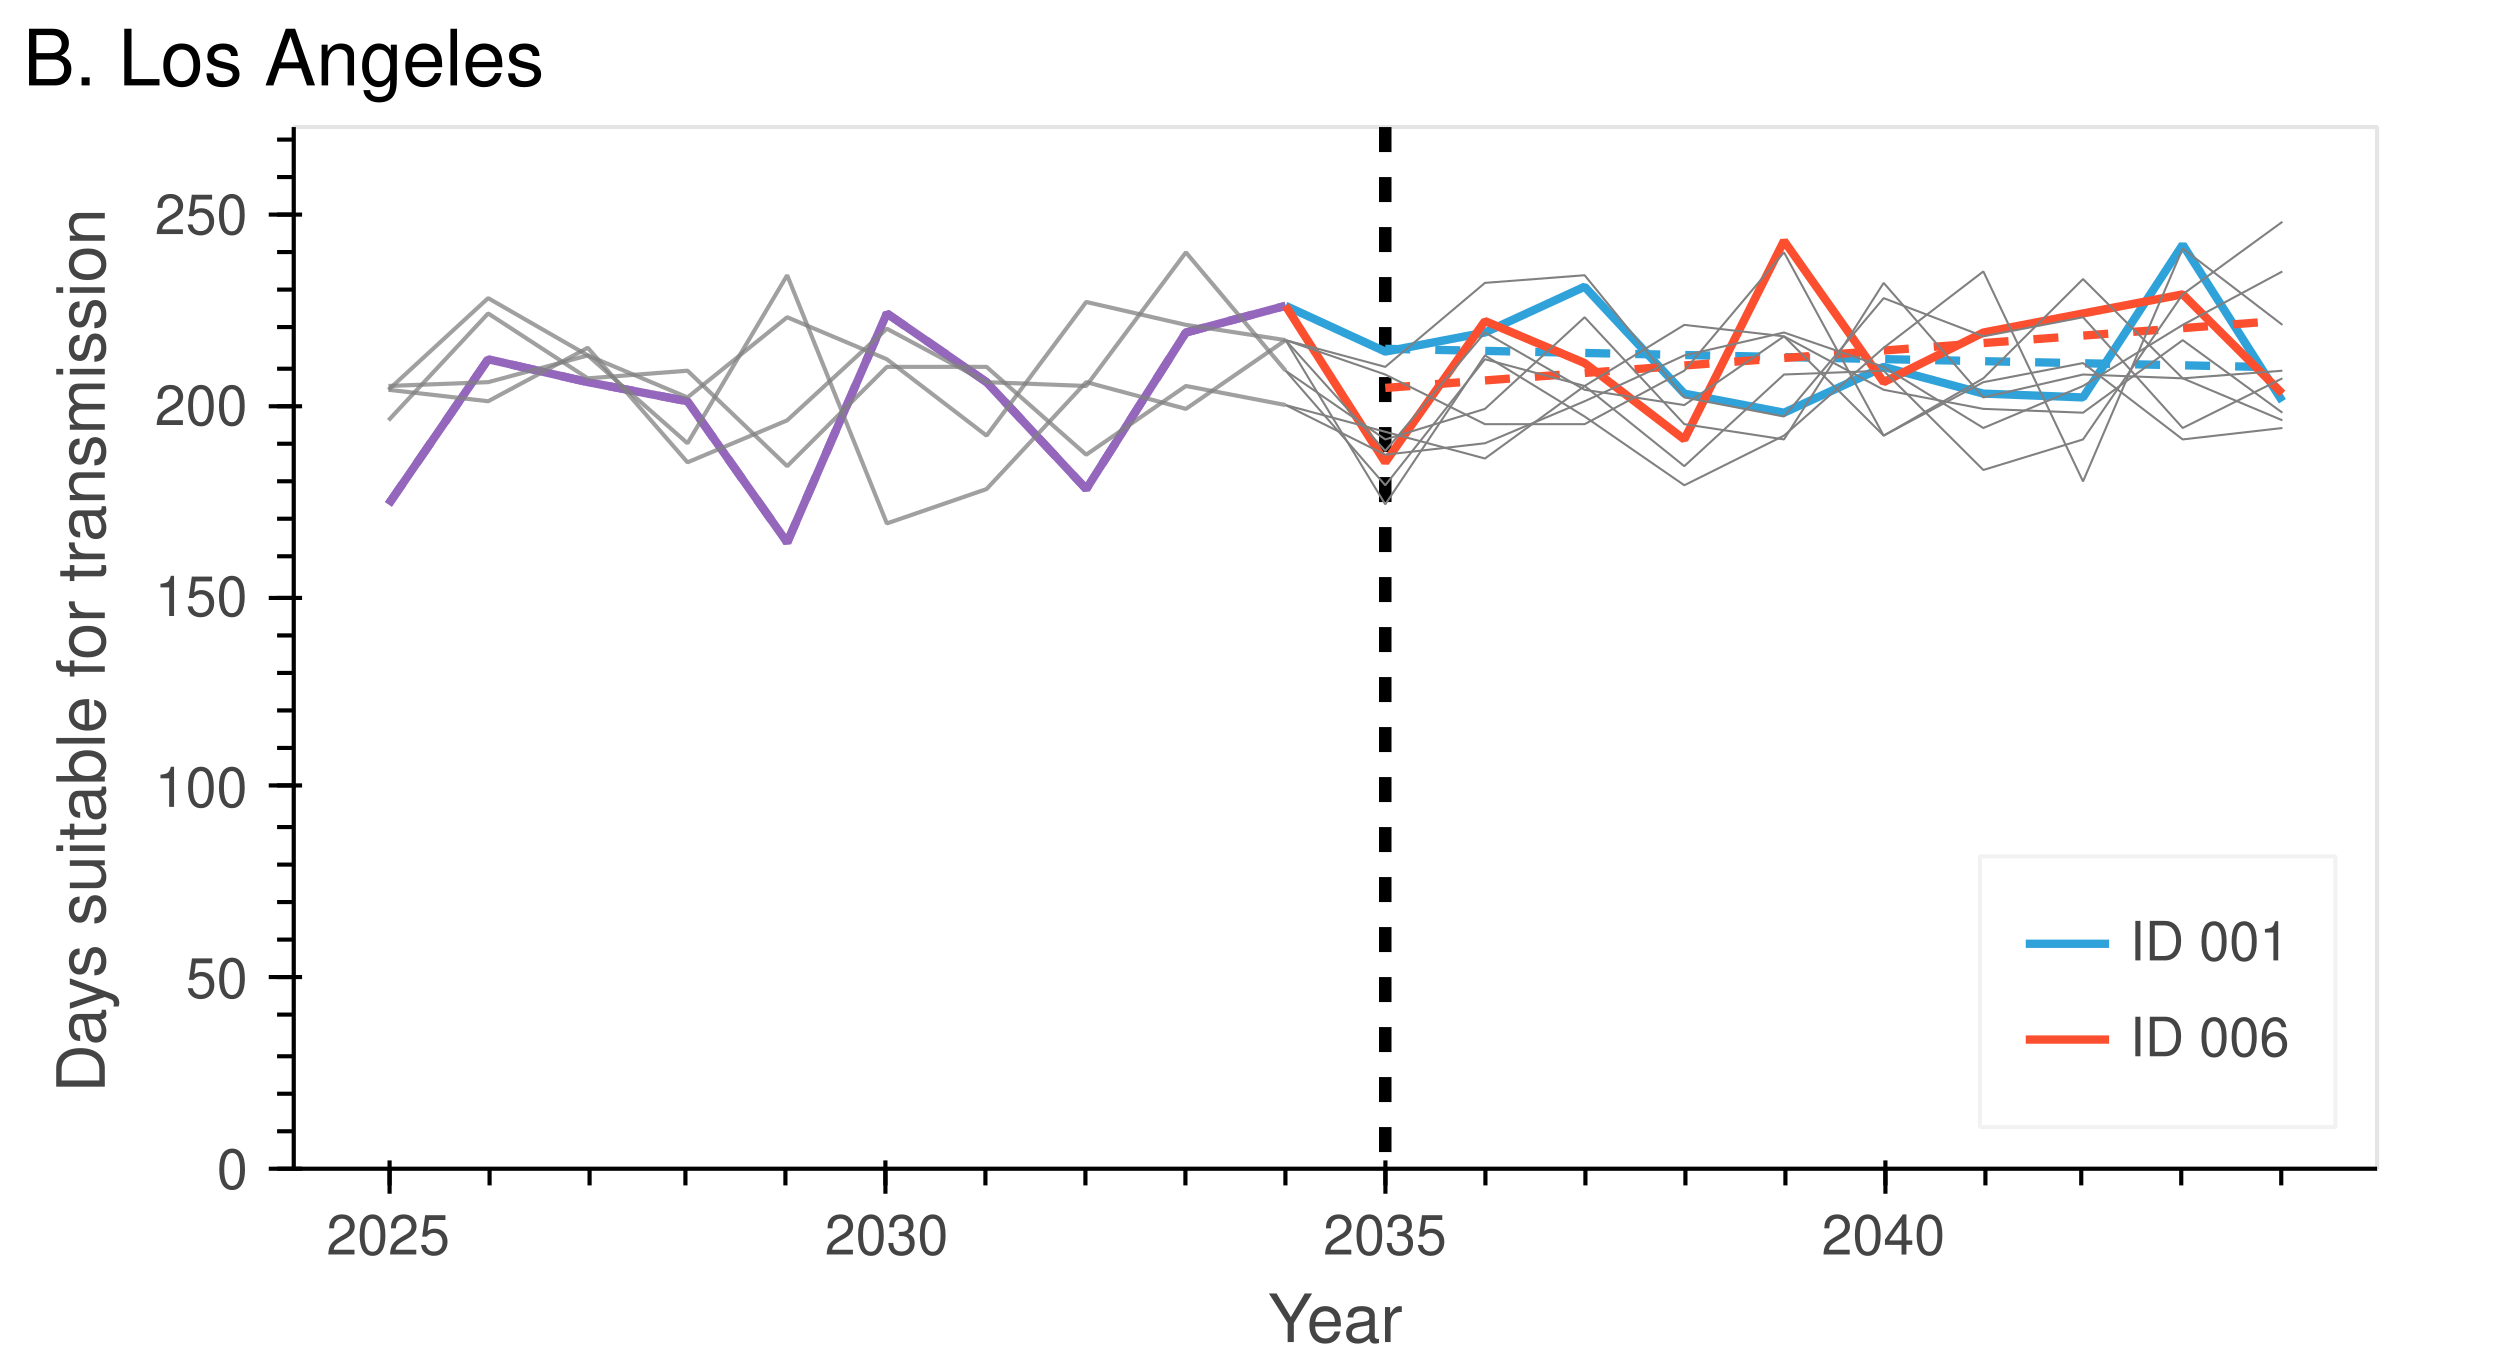
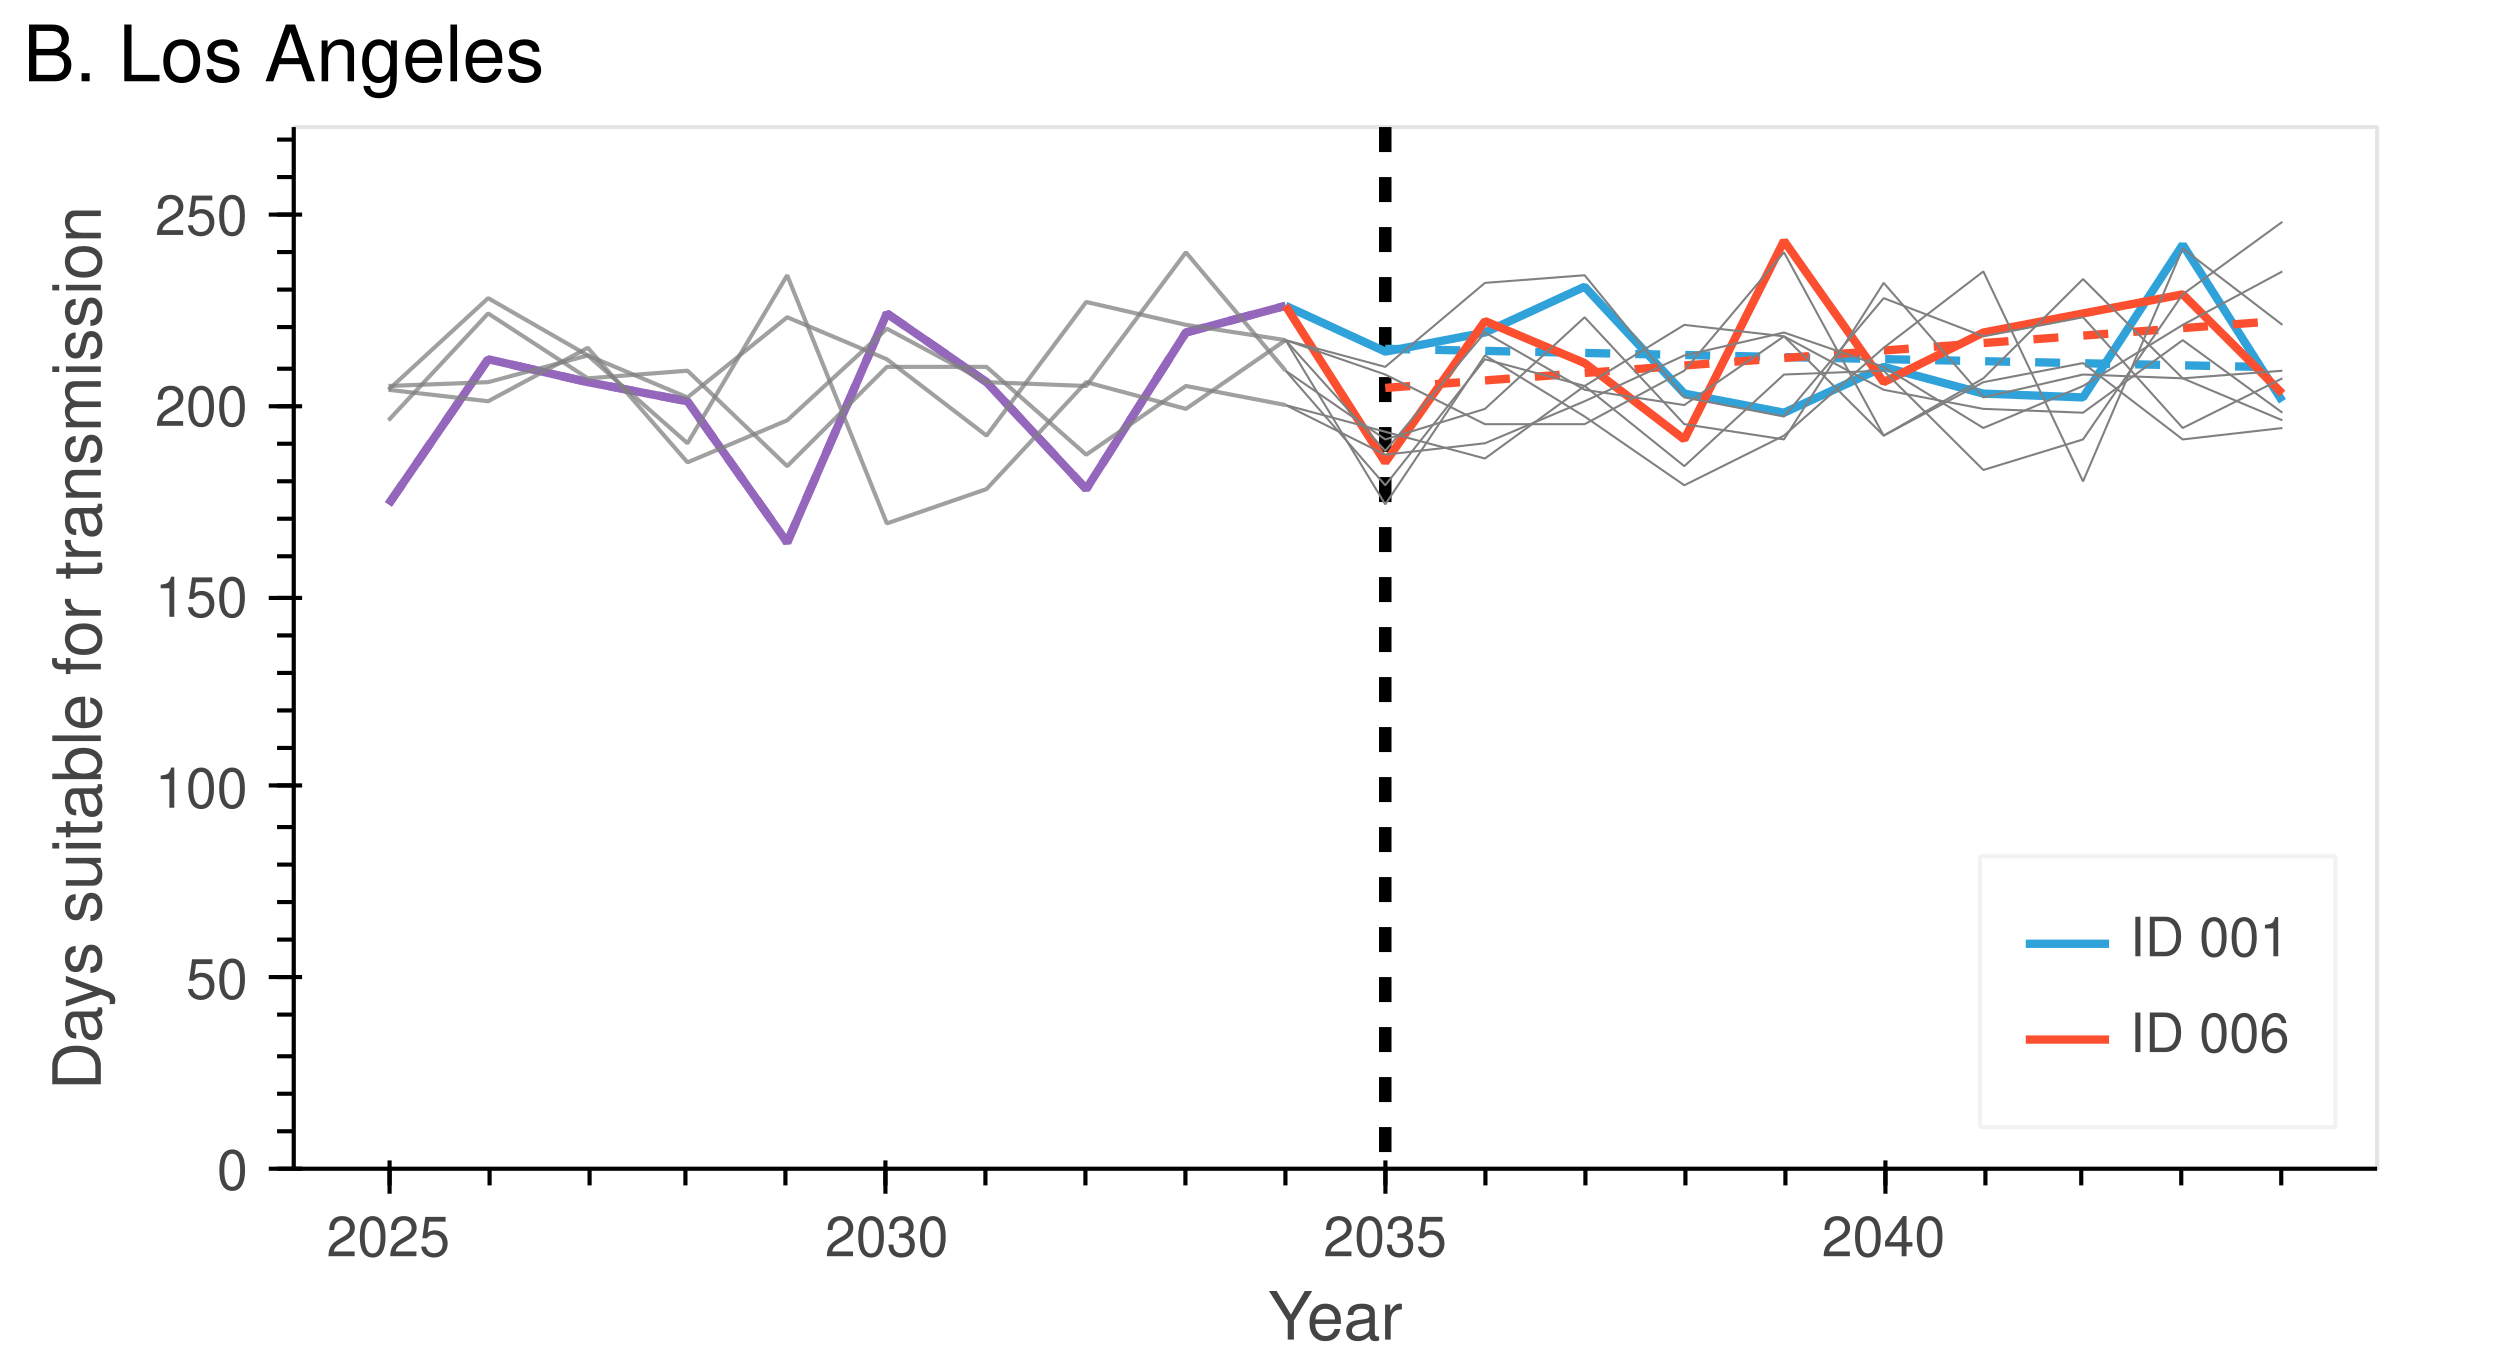
<svg xmlns="http://www.w3.org/2000/svg" version="1.1" width="600" height="329">
  <defs>
-     <clipPath id="JZyrcJECZETP">
+     <clipPath id="kowSQxIRkWms">
      <path fill="none" stroke="none" d="M 70.5 30.5 L 570.5 30.5 L 570.5 280.5 L 70.5 280.5 L 70.5 30.5 Z" />
    </clipPath>
-     <clipPath id="XgpsmwzvktTG">
+     <clipPath id="EHcPNMCNapLQ">
      <path fill="none" stroke="none" d="M 70.5 30.5 L 570.5 30.5 L 570.5 280.5 L 70.5 280.5 L 70.5 30.5 Z" />
    </clipPath>
-     <clipPath id="DnGLqCVaSNNU">
+     <clipPath id="srrmUcbJyyPU">
      <path fill="none" stroke="none" d="M 70.5 30.5 L 570.5 30.5 L 570.5 280.5 L 70.5 280.5 L 70.5 30.5 Z" />
    </clipPath>
-     <clipPath id="ftzazZyWzWKZ">
+     <clipPath id="zJHvJqwIIVHO">
      <path fill="none" stroke="none" d="M 70.5 30.5 L 570.5 30.5 L 570.5 280.5 L 70.5 280.5 L 70.5 30.5 Z" />
    </clipPath>
-     <clipPath id="ZQGUPpwUkAhd">
+     <clipPath id="PmCAaMcmTDOH">
      <path fill="none" stroke="none" d="M 70.5 30.5 L 570.5 30.5 L 570.5 280.5 L 70.5 280.5 L 70.5 30.5 Z" />
    </clipPath>
-     <clipPath id="MKVMextAwtHQ">
+     <clipPath id="mORhFmLacwRK">
      <path fill="none" stroke="none" d="M 70.5 30.5 L 570.5 30.5 L 570.5 280.5 L 70.5 280.5 L 70.5 30.5 Z" />
    </clipPath>
-     <clipPath id="cpgDfoAJBTNd">
+     <clipPath id="tKVTUWiKTdmJ">
      <path fill="none" stroke="none" d="M 70.5 30.5 L 570.5 30.5 L 570.5 280.5 L 70.5 280.5 L 70.5 30.5 Z" />
    </clipPath>
-     <clipPath id="KDFuNByDmkVB">
+     <clipPath id="LlnfwoURFkwT">
      <path fill="none" stroke="none" d="M 70.5 30.5 L 570.5 30.5 L 570.5 280.5 L 70.5 280.5 L 70.5 30.5 Z" />
    </clipPath>
-     <clipPath id="HHhLrGfFOSUv">
+     <clipPath id="RElqJaUBZauh">
      <path fill="none" stroke="none" d="M 70.5 30.5 L 570.5 30.5 L 570.5 280.5 L 70.5 280.5 L 70.5 30.5 Z" />
    </clipPath>
-     <clipPath id="mbOFnygbcEUU">
+     <clipPath id="NWspXEiQTPau">
      <path fill="none" stroke="none" d="M 70.5 30.5 L 570.5 30.5 L 570.5 280.5 L 70.5 280.5 L 70.5 30.5 Z" />
    </clipPath>
-     <clipPath id="PilvUqmenXLq">
+     <clipPath id="rWGtdTQZDvQa">
      <path fill="none" stroke="none" d="M 70.5 30.5 L 570.5 30.5 L 570.5 280.5 L 70.5 280.5 L 70.5 30.5 Z" />
    </clipPath>
-     <clipPath id="rHZfMXtemuBV">
+     <clipPath id="OzPzqRBvodhT">
      <path fill="none" stroke="none" d="M 70.5 30.5 L 570.5 30.5 L 570.5 280.5 L 70.5 280.5 L 70.5 30.5 Z" />
    </clipPath>
-     <clipPath id="wQMHsuZIzvqi">
+     <clipPath id="GUQnNMtSwlCu">
      <path fill="none" stroke="none" d="M 70.5 30.5 L 570.5 30.5 L 570.5 280.5 L 70.5 280.5 L 70.5 30.5 Z" />
    </clipPath>
-     <clipPath id="ywEhEnomLWVT">
+     <clipPath id="ZUgnsOtfuPOb">
      <path fill="none" stroke="none" d="M 70.5 30.5 L 570.5 30.5 L 570.5 280.5 L 70.5 280.5 L 70.5 30.5 Z" />
    </clipPath>
-     <clipPath id="oHKJTltdufOt">
+     <clipPath id="JWbxvLXkuIXu">
      <path fill="none" stroke="none" d="M 70.5 30.5 L 570.5 30.5 L 570.5 280.5 L 70.5 280.5 L 70.5 30.5 Z" />
    </clipPath>
-     <clipPath id="lUtZupNGPpyP">
+     <clipPath id="wydBqSMMpSyT">
      <path fill="none" stroke="none" d="M 70.5 30.5 L 570.5 30.5 L 570.5 280.5 L 70.5 280.5 L 70.5 30.5 Z" />
    </clipPath>
-     <clipPath id="DBCTDoXMDizw">
+     <clipPath id="HSoriTCIQrZd">
      <path fill="none" stroke="none" d="M 70.5 30.5 L 570.5 30.5 L 570.5 280.5 L 70.5 280.5 L 70.5 30.5 Z" />
    </clipPath>
-     <clipPath id="UDXceXKTlxZl">
+     <clipPath id="NnhHuXFHveEr">
      <path fill="none" stroke="none" d="M 70.5 30.5 L 570.5 30.5 L 570.5 280.5 L 70.5 280.5 L 70.5 30.5 Z" />
    </clipPath>
-     <clipPath id="rWcZIyZcwTLk">
+     <clipPath id="gVIreVlBNyVN">
      <path fill="none" stroke="none" d="M 70.5 30.5 L 570.5 30.5 L 570.5 280.5 L 70.5 280.5 L 70.5 30.5 Z" />
    </clipPath>
-     <clipPath id="wmWhZxXRFktL">
+     <clipPath id="FdeHtElGLWmz">
      <path fill="none" stroke="none" d="M 70.5 30.5 L 570.5 30.5 L 570.5 280.5 L 70.5 280.5 L 70.5 30.5 Z" />
    </clipPath>
-     <clipPath id="dOcITZzVGQCM">
+     <clipPath id="BCXQXfDHIEyI">
      <path fill="none" stroke="none" d="M 70.5 30.5 L 570.5 30.5 L 570.5 280.5 L 70.5 280.5 L 70.5 30.5 Z" />
    </clipPath>
-     <clipPath id="JCFWCNusNdwq">
+     <clipPath id="CuGsMpvTBzLr">
      <path fill="none" stroke="none" d="M 70.5 30.5 L 570.5 30.5 L 570.5 280.5 L 70.5 280.5 L 70.5 30.5 Z" />
    </clipPath>
-     <clipPath id="AequvulqbQET">
+     <clipPath id="QMKLhLrBmpyt">
      <path fill="none" stroke="none" d="M 70.5 30.5 L 570.5 30.5 L 570.5 280.5 L 70.5 280.5 L 70.5 30.5 Z" />
    </clipPath>
  </defs>
  <path fill="none" stroke="#e5e5e5" paint-order="fill" d="M 70.5 30.5 L 570.5 30.5 L 570.5 280.5 L 70.5 280.5 L 70.5 30.5 Z" stroke-linejoin="bevel" stroke-miterlimit="10" />
-   <path fill="none" stroke="black" paint-order="fill" d="M 332.462 30.5 L 332.462 280.5" stroke-linejoin="bevel" stroke-miterlimit="10" stroke-width="3" stroke-dasharray="6" clip-path="url(#DnGLqCVaSNNU)" />
-   <path fill="none" stroke="#9467bd" paint-order="fill" d="M 93.227 121.043 L 117.151 86.218 L 141.074 91.717 L 164.998 96.299 L 188.921 130.207 L 212.844 75.221 L 236.768 91.717 L 260.691 117.377 L 284.615 79.804 L 308.538 73.389" stroke-linejoin="bevel" stroke-miterlimit="10" stroke-width="2" clip-path="url(#ftzazZyWzWKZ)" />
-   <path fill="none" stroke="#9467bd" paint-order="fill" d="M 93.227 121.043 L 117.151 86.218 L 141.074 91.717 L 164.998 96.299 L 188.921 130.207 L 212.844 75.221 L 236.768 91.717 L 260.691 117.377 L 284.615 79.804 L 308.538 73.389" stroke-linejoin="bevel" stroke-miterlimit="10" stroke-width="2" stroke-dasharray="6" clip-path="url(#ZQGUPpwUkAhd)" />
-   <path fill="none" stroke="#30a2da" paint-order="fill" d="M 308.538 73.389 L 332.462 84.386 L 356.385 79.804 L 380.309 68.806 L 404.232 94.466 L 428.156 99.048 L 452.079 88.051 L 476.002 94.466 L 499.926 95.383 L 523.849 58.726 L 547.773 96.299" stroke-linejoin="bevel" stroke-miterlimit="10" stroke-width="2" clip-path="url(#MKVMextAwtHQ)" />
-   <path fill="none" stroke="#30a2da" paint-order="fill" d="M 332.462 83.719 L 356.385 84.213 L 380.309 84.708 L 404.232 85.202 L 428.156 85.696 L 452.079 86.191 L 476.002 86.685 L 499.926 87.179 L 523.849 87.674 L 547.773 88.168" stroke-linejoin="bevel" stroke-miterlimit="10" stroke-width="2" stroke-dasharray="6" clip-path="url(#cpgDfoAJBTNd)" />
-   <path fill="none" stroke="#fc4f30" paint-order="fill" d="M 308.538 73.389 L 332.462 110.962 L 356.385 77.054 L 380.309 87.135 L 404.232 105.463 L 428.156 57.809 L 452.079 91.717 L 476.002 79.804 L 499.926 75.221 L 523.849 70.639 L 547.773 94.466" stroke-linejoin="bevel" stroke-miterlimit="10" stroke-width="2" clip-path="url(#KDFuNByDmkVB)" />
-   <path fill="none" stroke="#fc4f30" paint-order="fill" d="M 332.462 93.1 L 356.385 91.306 L 380.309 89.512 L 404.232 87.718 L 428.156 85.924 L 452.079 84.13 L 476.002 82.336 L 499.926 80.542 L 523.849 78.748 L 547.773 76.954" stroke-linejoin="bevel" stroke-miterlimit="10" stroke-width="2" stroke-dasharray="6" clip-path="url(#HHhLrGfFOSUv)" />
-   <path fill="none" stroke="rgb(128,128,128)" paint-order="fill" d="M 93.227 92.633 L 117.151 91.717 L 141.074 85.302 L 164.998 95.383 L 188.921 76.138 L 212.844 86.218 L 236.768 104.547 L 260.691 72.472 L 284.615 77.971 L 308.538 81.636" stroke-opacity="0.749" stroke-linejoin="bevel" stroke-miterlimit="10" clip-path="url(#mbOFnygbcEUU)" />
-   <path fill="none" stroke="grey" paint-order="fill" d="M 308.538 81.636 L 332.462 108.213 L 356.385 79.804 L 380.309 93.55 L 404.232 97.216 L 428.156 80.72 L 452.079 104.547 L 476.002 90.801 L 499.926 66.974 L 523.849 90.801 L 547.773 100.881" stroke-linejoin="bevel" stroke-miterlimit="10" stroke-width="0.5" clip-path="url(#PilvUqmenXLq)" />
-   <path fill="none" stroke="grey" paint-order="fill" d="M 308.538 81.636 L 332.462 121.043 L 356.385 85.302 L 380.309 99.965 L 404.232 116.46 L 428.156 104.547 L 452.079 83.469 L 476.002 65.141 L 499.926 115.544 L 523.849 59.642 L 547.773 77.971" stroke-linejoin="bevel" stroke-miterlimit="10" stroke-width="0.5" clip-path="url(#rHZfMXtemuBV)" />
-   <path fill="none" stroke="rgb(128,128,128)" paint-order="fill" d="M 93.227 93.55 L 117.151 96.299 L 141.074 83.469 L 164.998 110.962 L 188.921 100.881 L 212.844 78.887 L 236.768 91.717 L 260.691 92.633 L 284.615 60.559 L 308.538 88.968" stroke-opacity="0.749" stroke-linejoin="bevel" stroke-miterlimit="10" clip-path="url(#wQMHsuZIzvqi)" />
-   <path fill="none" stroke="grey" paint-order="fill" d="M 308.538 88.968 L 332.462 116.46 L 356.385 86.218 L 380.309 92.633 L 404.232 77.971 L 428.156 80.72 L 452.079 93.55 L 476.002 98.132 L 499.926 99.048 L 523.849 81.636 L 547.773 99.048" stroke-linejoin="bevel" stroke-miterlimit="10" stroke-width="0.5" clip-path="url(#ywEhEnomLWVT)" />
-   <path fill="none" stroke="grey" paint-order="fill" d="M 308.538 88.968 L 332.462 105.463 L 356.385 98.132 L 380.309 76.138 L 404.232 101.798 L 428.156 105.463 L 452.079 67.89 L 476.002 95.383 L 499.926 89.884 L 523.849 90.801 L 547.773 88.968" stroke-linejoin="bevel" stroke-miterlimit="10" stroke-width="0.5" clip-path="url(#oHKJTltdufOt)" />
-   <path fill="none" stroke="rgb(128,128,128)" paint-order="fill" d="M 93.227 93.55 L 117.151 71.556 L 141.074 85.302 L 164.998 106.38 L 188.921 66.057 L 212.844 125.625 L 236.768 117.377 L 260.691 91.717 L 284.615 98.132 L 308.538 81.636" stroke-opacity="0.749" stroke-linejoin="bevel" stroke-miterlimit="10" clip-path="url(#lUtZupNGPpyP)" />
-   <path fill="none" stroke="grey" paint-order="fill" d="M 308.538 81.636 L 332.462 88.051 L 356.385 67.89 L 380.309 66.057 L 404.232 95.383 L 428.156 99.965 L 452.079 71.556 L 476.002 80.72 L 499.926 76.138 L 523.849 102.714 L 547.773 90.801" stroke-linejoin="bevel" stroke-miterlimit="10" stroke-width="0.5" clip-path="url(#DBCTDoXMDizw)" />
-   <path fill="none" stroke="grey" paint-order="fill" d="M 308.538 81.636 L 332.462 89.884 L 356.385 101.798 L 380.309 101.798 L 404.232 88.968 L 428.156 60.559 L 452.079 104.547 L 476.002 91.717 L 499.926 87.135 L 523.849 105.463 L 547.773 102.714" stroke-linejoin="bevel" stroke-miterlimit="10" stroke-width="0.5" clip-path="url(#UDXceXKTlxZl)" />
-   <path fill="none" stroke="rgb(128,128,128)" paint-order="fill" d="M 93.227 100.881 L 117.151 75.221 L 141.074 90.801 L 164.998 88.968 L 188.921 111.878 L 212.844 88.051 L 236.768 88.051 L 260.691 109.129 L 284.615 92.633 L 308.538 97.216" stroke-opacity="0.749" stroke-linejoin="bevel" stroke-miterlimit="10" clip-path="url(#rWcZIyZcwTLk)" />
-   <path fill="none" stroke="grey" paint-order="fill" d="M 308.538 97.216 L 332.462 103.631 L 356.385 110.045 L 380.309 92.633 L 404.232 111.878 L 428.156 89.884 L 452.079 88.968 L 476.002 112.795 L 499.926 105.463 L 523.849 70.639 L 547.773 53.227" stroke-linejoin="bevel" stroke-miterlimit="10" stroke-width="0.5" clip-path="url(#wmWhZxXRFktL)" />
-   <path fill="none" stroke="grey" paint-order="fill" d="M 308.538 97.216 L 332.462 109.129 L 356.385 106.38 L 380.309 96.299 L 404.232 85.302 L 428.156 79.804 L 452.079 88.051 L 476.002 102.714 L 499.926 92.633 L 523.849 77.971 L 547.773 65.141" stroke-linejoin="bevel" stroke-miterlimit="10" stroke-width="0.5" clip-path="url(#dOcITZzVGQCM)" />
+   <path fill="none" stroke="black" paint-order="fill" d="M 332.462 30.5 L 332.462 280.5" stroke-linejoin="bevel" stroke-miterlimit="10" stroke-width="3" stroke-dasharray="6" clip-path="url(#srrmUcbJyyPU)" />
+   <path fill="none" stroke="#9467bd" paint-order="fill" d="M 93.227 121.043 L 117.151 86.218 L 141.074 91.717 L 164.998 96.299 L 188.921 130.207 L 212.844 75.221 L 236.768 91.717 L 260.691 117.377 L 284.615 79.804 L 308.538 73.389" stroke-linejoin="bevel" stroke-miterlimit="10" stroke-width="2" clip-path="url(#zJHvJqwIIVHO)" />
+   <path fill="none" stroke="#9467bd" paint-order="fill" d="M 93.227 121.043 L 117.151 86.218 L 141.074 91.717 L 164.998 96.299 L 188.921 130.207 L 212.844 75.221 L 236.768 91.717 L 260.691 117.377 L 284.615 79.804 L 308.538 73.389" stroke-linejoin="bevel" stroke-miterlimit="10" stroke-width="2" stroke-dasharray="6" clip-path="url(#PmCAaMcmTDOH)" />
+   <path fill="none" stroke="#30a2da" paint-order="fill" d="M 308.538 73.389 L 332.462 84.386 L 356.385 79.804 L 380.309 68.806 L 404.232 94.466 L 428.156 99.048 L 452.079 88.051 L 476.002 94.466 L 499.926 95.383 L 523.849 58.726 L 547.773 96.299" stroke-linejoin="bevel" stroke-miterlimit="10" stroke-width="2" clip-path="url(#mORhFmLacwRK)" />
+   <path fill="none" stroke="#30a2da" paint-order="fill" d="M 332.462 83.719 L 356.385 84.213 L 380.309 84.708 L 404.232 85.202 L 428.156 85.696 L 452.079 86.191 L 476.002 86.685 L 499.926 87.179 L 523.849 87.674 L 547.773 88.168" stroke-linejoin="bevel" stroke-miterlimit="10" stroke-width="2" stroke-dasharray="6" clip-path="url(#tKVTUWiKTdmJ)" />
+   <path fill="none" stroke="#fc4f30" paint-order="fill" d="M 308.538 73.389 L 332.462 110.962 L 356.385 77.054 L 380.309 87.135 L 404.232 105.463 L 428.156 57.809 L 452.079 91.717 L 476.002 79.804 L 499.926 75.221 L 523.849 70.639 L 547.773 94.466" stroke-linejoin="bevel" stroke-miterlimit="10" stroke-width="2" clip-path="url(#LlnfwoURFkwT)" />
+   <path fill="none" stroke="#fc4f30" paint-order="fill" d="M 332.462 93.1 L 356.385 91.306 L 380.309 89.512 L 404.232 87.718 L 428.156 85.924 L 452.079 84.13 L 476.002 82.336 L 499.926 80.542 L 523.849 78.748 L 547.773 76.954" stroke-linejoin="bevel" stroke-miterlimit="10" stroke-width="2" stroke-dasharray="6" clip-path="url(#RElqJaUBZauh)" />
+   <path fill="none" stroke="rgb(128,128,128)" paint-order="fill" d="M 93.227 92.633 L 117.151 91.717 L 141.074 85.302 L 164.998 95.383 L 188.921 76.138 L 212.844 86.218 L 236.768 104.547 L 260.691 72.472 L 284.615 77.971 L 308.538 81.636" stroke-opacity="0.749" stroke-linejoin="bevel" stroke-miterlimit="10" clip-path="url(#NWspXEiQTPau)" />
+   <path fill="none" stroke="grey" paint-order="fill" d="M 308.538 81.636 L 332.462 108.213 L 356.385 79.804 L 380.309 93.55 L 404.232 97.216 L 428.156 80.72 L 452.079 104.547 L 476.002 90.801 L 499.926 66.974 L 523.849 90.801 L 547.773 100.881" stroke-linejoin="bevel" stroke-miterlimit="10" stroke-width="0.5" clip-path="url(#rWGtdTQZDvQa)" />
+   <path fill="none" stroke="grey" paint-order="fill" d="M 308.538 81.636 L 332.462 121.043 L 356.385 85.302 L 380.309 99.965 L 404.232 116.46 L 428.156 104.547 L 452.079 83.469 L 476.002 65.141 L 499.926 115.544 L 523.849 59.642 L 547.773 77.971" stroke-linejoin="bevel" stroke-miterlimit="10" stroke-width="0.5" clip-path="url(#OzPzqRBvodhT)" />
+   <path fill="none" stroke="rgb(128,128,128)" paint-order="fill" d="M 93.227 93.55 L 117.151 96.299 L 141.074 83.469 L 164.998 110.962 L 188.921 100.881 L 212.844 78.887 L 236.768 91.717 L 260.691 92.633 L 284.615 60.559 L 308.538 88.968" stroke-opacity="0.749" stroke-linejoin="bevel" stroke-miterlimit="10" clip-path="url(#GUQnNMtSwlCu)" />
+   <path fill="none" stroke="grey" paint-order="fill" d="M 308.538 88.968 L 332.462 116.46 L 356.385 86.218 L 380.309 92.633 L 404.232 77.971 L 428.156 80.72 L 452.079 93.55 L 476.002 98.132 L 499.926 99.048 L 523.849 81.636 L 547.773 99.048" stroke-linejoin="bevel" stroke-miterlimit="10" stroke-width="0.5" clip-path="url(#ZUgnsOtfuPOb)" />
+   <path fill="none" stroke="grey" paint-order="fill" d="M 308.538 88.968 L 332.462 105.463 L 356.385 98.132 L 380.309 76.138 L 404.232 101.798 L 428.156 105.463 L 452.079 67.89 L 476.002 95.383 L 499.926 89.884 L 523.849 90.801 L 547.773 88.968" stroke-linejoin="bevel" stroke-miterlimit="10" stroke-width="0.5" clip-path="url(#JWbxvLXkuIXu)" />
+   <path fill="none" stroke="rgb(128,128,128)" paint-order="fill" d="M 93.227 93.55 L 117.151 71.556 L 141.074 85.302 L 164.998 106.38 L 188.921 66.057 L 212.844 125.625 L 236.768 117.377 L 260.691 91.717 L 284.615 98.132 L 308.538 81.636" stroke-opacity="0.749" stroke-linejoin="bevel" stroke-miterlimit="10" clip-path="url(#wydBqSMMpSyT)" />
+   <path fill="none" stroke="grey" paint-order="fill" d="M 308.538 81.636 L 332.462 88.051 L 356.385 67.89 L 380.309 66.057 L 404.232 95.383 L 428.156 99.965 L 452.079 71.556 L 476.002 80.72 L 499.926 76.138 L 523.849 102.714 L 547.773 90.801" stroke-linejoin="bevel" stroke-miterlimit="10" stroke-width="0.5" clip-path="url(#HSoriTCIQrZd)" />
+   <path fill="none" stroke="grey" paint-order="fill" d="M 308.538 81.636 L 332.462 89.884 L 356.385 101.798 L 380.309 101.798 L 404.232 88.968 L 428.156 60.559 L 452.079 104.547 L 476.002 91.717 L 499.926 87.135 L 523.849 105.463 L 547.773 102.714" stroke-linejoin="bevel" stroke-miterlimit="10" stroke-width="0.5" clip-path="url(#NnhHuXFHveEr)" />
+   <path fill="none" stroke="rgb(128,128,128)" paint-order="fill" d="M 93.227 100.881 L 117.151 75.221 L 141.074 90.801 L 164.998 88.968 L 188.921 111.878 L 212.844 88.051 L 236.768 88.051 L 260.691 109.129 L 284.615 92.633 L 308.538 97.216" stroke-opacity="0.749" stroke-linejoin="bevel" stroke-miterlimit="10" clip-path="url(#gVIreVlBNyVN)" />
+   <path fill="none" stroke="grey" paint-order="fill" d="M 308.538 97.216 L 332.462 103.631 L 356.385 110.045 L 380.309 92.633 L 404.232 111.878 L 428.156 89.884 L 452.079 88.968 L 476.002 112.795 L 499.926 105.463 L 523.849 70.639 L 547.773 53.227" stroke-linejoin="bevel" stroke-miterlimit="10" stroke-width="0.5" clip-path="url(#FdeHtElGLWmz)" />
+   <path fill="none" stroke="grey" paint-order="fill" d="M 308.538 97.216 L 332.462 109.129 L 356.385 106.38 L 380.309 96.299 L 404.232 85.302 L 428.156 79.804 L 452.079 88.051 L 476.002 102.714 L 499.926 92.633 L 523.849 77.971 L 547.773 65.141" stroke-linejoin="bevel" stroke-miterlimit="10" stroke-width="0.5" clip-path="url(#BCXQXfDHIEyI)" />
  <path fill="none" stroke="black" paint-order="fill" d="M 70.5 280.5 L 570.5 280.5" stroke-linejoin="bevel" stroke-miterlimit="10" />
  <path fill="none" stroke="black" paint-order="fill" d="M 93.5 286.5 L 93.5 278.5 M 212.5 286.5 L 212.5 278.5 M 332.5 286.5 L 332.5 278.5 M 452.5 286.5 L 452.5 278.5" stroke-linejoin="bevel" stroke-miterlimit="10" />
  <path fill="none" stroke="black" paint-order="fill" d="M 93.5 284.5 L 93.5 280.5 M 117.5 284.5 L 117.5 280.5 M 141.5 284.5 L 141.5 280.5 M 164.5 284.5 L 164.5 280.5 M 188.5 284.5 L 188.5 280.5 M 212.5 284.5 L 212.5 280.5 M 236.5 284.5 L 236.5 280.5 M 260.5 284.5 L 260.5 280.5 M 284.5 284.5 L 284.5 280.5 M 308.5 284.5 L 308.5 280.5 M 332.5 284.5 L 332.5 280.5 M 356.5 284.5 L 356.5 280.5 M 380.5 284.5 L 380.5 280.5 M 404.5 284.5 L 404.5 280.5 M 428.5 284.5 L 428.5 280.5 M 452.5 284.5 L 452.5 280.5 M 476.5 284.5 L 476.5 280.5 M 499.5 284.5 L 499.5 280.5 M 523.5 284.5 L 523.5 280.5 M 547.5 284.5 L 547.5 280.5" stroke-linejoin="bevel" stroke-miterlimit="10" />
-   <text fill="#444444" stroke="none" font-family="helvetica" font-size="10pt" font-style="normal" font-weight="normal" text-decoration="normal" x="77.827" y="300.594" text-anchor="start" dominant-baseline="alphabetic" transform="matrix(1, 0, 0, 1, 0.5, 0.5)">2025</text>
-   <text fill="none" stroke="rgb(0,0,0)" font-family="helvetica" font-size="10pt" font-style="normal" font-weight="normal" text-decoration="normal" x="77.827" y="300.594" text-anchor="start" dominant-baseline="alphabetic" transform="matrix(1, 0, 0, 1, 0.5, 0.5)" stroke-opacity="0" stroke-linejoin="bevel" stroke-miterlimit="10">2025</text>
-   <text fill="#444444" stroke="none" font-family="helvetica" font-size="10pt" font-style="normal" font-weight="normal" text-decoration="normal" x="197.444" y="300.594" text-anchor="start" dominant-baseline="alphabetic" transform="matrix(1, 0, 0, 1, 0.5, 0.5)">2030</text>
-   <text fill="none" stroke="rgb(0,0,0)" font-family="helvetica" font-size="10pt" font-style="normal" font-weight="normal" text-decoration="normal" x="197.444" y="300.594" text-anchor="start" dominant-baseline="alphabetic" transform="matrix(1, 0, 0, 1, 0.5, 0.5)" stroke-opacity="0" stroke-linejoin="bevel" stroke-miterlimit="10">2030</text>
-   <text fill="#444444" stroke="none" font-family="helvetica" font-size="10pt" font-style="normal" font-weight="normal" text-decoration="normal" x="317.062" y="300.594" text-anchor="start" dominant-baseline="alphabetic" transform="matrix(1, 0, 0, 1, 0.5, 0.5)">2035</text>
-   <text fill="none" stroke="rgb(0,0,0)" font-family="helvetica" font-size="10pt" font-style="normal" font-weight="normal" text-decoration="normal" x="317.062" y="300.594" text-anchor="start" dominant-baseline="alphabetic" transform="matrix(1, 0, 0, 1, 0.5, 0.5)" stroke-opacity="0" stroke-linejoin="bevel" stroke-miterlimit="10">2035</text>
-   <text fill="#444444" stroke="none" font-family="helvetica" font-size="10pt" font-style="normal" font-weight="normal" text-decoration="normal" x="436.679" y="300.594" text-anchor="start" dominant-baseline="alphabetic" transform="matrix(1, 0, 0, 1, 0.5, 0.5)">2040</text>
-   <text fill="none" stroke="rgb(0,0,0)" font-family="helvetica" font-size="10pt" font-style="normal" font-weight="normal" text-decoration="normal" x="436.679" y="300.594" text-anchor="start" dominant-baseline="alphabetic" transform="matrix(1, 0, 0, 1, 0.5, 0.5)" stroke-opacity="0" stroke-linejoin="bevel" stroke-miterlimit="10">2040</text>
-   <text fill="#444444" stroke="none" font-family="helvetica" font-size="12pt" font-style="normal" font-weight="normal" text-decoration="normal" x="303.833" y="321.594" text-anchor="start" dominant-baseline="alphabetic" transform="matrix(1, 0, 0, 1, 0.5, 0.5)">Year</text>
-   <text fill="none" stroke="rgb(0,0,0)" font-family="helvetica" font-size="12pt" font-style="normal" font-weight="normal" text-decoration="normal" x="303.833" y="321.594" text-anchor="start" dominant-baseline="alphabetic" transform="matrix(1, 0, 0, 1, 0.5, 0.5)" stroke-opacity="0" stroke-linejoin="bevel" stroke-miterlimit="10">Year</text>
+   <text fill="#444444" stroke="none" font-family="helvetica" font-size="10pt" font-style="normal" font-weight="normal" text-decoration="normal" x="77.861" y="301" text-anchor="start" dominant-baseline="alphabetic" transform="matrix(1, 0, 0, 1, 0.5, 0.5)">2025</text>
+   <text fill="none" stroke="rgb(0,0,0)" font-family="helvetica" font-size="10pt" font-style="normal" font-weight="normal" text-decoration="normal" x="77.861" y="301" text-anchor="start" dominant-baseline="alphabetic" transform="matrix(1, 0, 0, 1, 0.5, 0.5)" stroke-opacity="0" stroke-linejoin="bevel" stroke-miterlimit="10">2025</text>
+   <text fill="#444444" stroke="none" font-family="helvetica" font-size="10pt" font-style="normal" font-weight="normal" text-decoration="normal" x="197.478" y="301" text-anchor="start" dominant-baseline="alphabetic" transform="matrix(1, 0, 0, 1, 0.5, 0.5)">2030</text>
+   <text fill="none" stroke="rgb(0,0,0)" font-family="helvetica" font-size="10pt" font-style="normal" font-weight="normal" text-decoration="normal" x="197.478" y="301" text-anchor="start" dominant-baseline="alphabetic" transform="matrix(1, 0, 0, 1, 0.5, 0.5)" stroke-opacity="0" stroke-linejoin="bevel" stroke-miterlimit="10">2030</text>
+   <text fill="#444444" stroke="none" font-family="helvetica" font-size="10pt" font-style="normal" font-weight="normal" text-decoration="normal" x="317.095" y="301" text-anchor="start" dominant-baseline="alphabetic" transform="matrix(1, 0, 0, 1, 0.5, 0.5)">2035</text>
+   <text fill="none" stroke="rgb(0,0,0)" font-family="helvetica" font-size="10pt" font-style="normal" font-weight="normal" text-decoration="normal" x="317.095" y="301" text-anchor="start" dominant-baseline="alphabetic" transform="matrix(1, 0, 0, 1, 0.5, 0.5)" stroke-opacity="0" stroke-linejoin="bevel" stroke-miterlimit="10">2035</text>
+   <text fill="#444444" stroke="none" font-family="helvetica" font-size="10pt" font-style="normal" font-weight="normal" text-decoration="normal" x="436.712" y="301" text-anchor="start" dominant-baseline="alphabetic" transform="matrix(1, 0, 0, 1, 0.5, 0.5)">2040</text>
+   <text fill="none" stroke="rgb(0,0,0)" font-family="helvetica" font-size="10pt" font-style="normal" font-weight="normal" text-decoration="normal" x="436.712" y="301" text-anchor="start" dominant-baseline="alphabetic" transform="matrix(1, 0, 0, 1, 0.5, 0.5)" stroke-opacity="0" stroke-linejoin="bevel" stroke-miterlimit="10">2040</text>
+   <text fill="#444444" stroke="none" font-family="helvetica" font-size="12pt" font-style="normal" font-weight="normal" text-decoration="normal" x="303.85" y="321" text-anchor="start" dominant-baseline="alphabetic" transform="matrix(1, 0, 0, 1, 0.5, 0.5)">Year</text>
+   <text fill="none" stroke="rgb(0,0,0)" font-family="helvetica" font-size="12pt" font-style="normal" font-weight="normal" text-decoration="normal" x="303.85" y="321" text-anchor="start" dominant-baseline="alphabetic" transform="matrix(1, 0, 0, 1, 0.5, 0.5)" stroke-opacity="0" stroke-linejoin="bevel" stroke-miterlimit="10">Year</text>
  <path fill="none" stroke="black" paint-order="fill" d="M 70.5 280.5 L 70.5 30.5" stroke-linejoin="bevel" stroke-miterlimit="10" />
  <path fill="none" stroke="black" paint-order="fill" d="M 64.5 280.5 L 72.5 280.5 M 64.5 234.5 L 72.5 234.5 M 64.5 188.5 L 72.5 188.5 M 64.5 143.5 L 72.5 143.5 M 64.5 97.5 L 72.5 97.5 M 64.5 51.5 L 72.5 51.5" stroke-linejoin="bevel" stroke-miterlimit="10" />
  <path fill="none" stroke="black" paint-order="fill" d="M 66.5 280.5 L 70.5 280.5 M 66.5 271.5 L 70.5 271.5 M 66.5 262.5 L 70.5 262.5 M 66.5 253.5 L 70.5 253.5 M 66.5 243.5 L 70.5 243.5 M 66.5 234.5 L 70.5 234.5 M 66.5 225.5 L 70.5 225.5 M 66.5 216.5 L 70.5 216.5 M 66.5 207.5 L 70.5 207.5 M 66.5 198.5 L 70.5 198.5 M 66.5 188.5 L 70.5 188.5 M 66.5 179.5 L 70.5 179.5 M 66.5 170.5 L 70.5 170.5 M 66.5 161.5 L 70.5 161.5 M 66.5 152.5 L 70.5 152.5 M 66.5 143.5 L 70.5 143.5 M 66.5 133.5 L 70.5 133.5 M 66.5 124.5 L 70.5 124.5 M 66.5 115.5 L 70.5 115.5 M 66.5 106.5 L 70.5 106.5 M 66.5 97.5 L 70.5 97.5 M 66.5 88.5 L 70.5 88.5 M 66.5 78.5 L 70.5 78.5 M 66.5 69.5 L 70.5 69.5 M 66.5 60.5 L 70.5 60.5 M 66.5 51.5 L 70.5 51.5 M 66.5 42.5 L 70.5 42.5 M 66.5 33.5 L 70.5 33.5" stroke-linejoin="bevel" stroke-miterlimit="10" />
-   <text fill="#444444" stroke="none" font-family="helvetica" font-size="10pt" font-style="normal" font-weight="normal" text-decoration="normal" x="51.55" y="284.797" text-anchor="start" dominant-baseline="alphabetic" transform="matrix(1, 0, 0, 1, 0.5, 0.5)">0</text>
-   <text fill="none" stroke="rgb(0,0,0)" font-family="helvetica" font-size="10pt" font-style="normal" font-weight="normal" text-decoration="normal" x="51.55" y="284.797" text-anchor="start" dominant-baseline="alphabetic" transform="matrix(1, 0, 0, 1, 0.5, 0.5)" stroke-opacity="0" stroke-linejoin="bevel" stroke-miterlimit="10">0</text>
-   <text fill="#444444" stroke="none" font-family="helvetica" font-size="10pt" font-style="normal" font-weight="normal" text-decoration="normal" x="44.1" y="238.976" text-anchor="start" dominant-baseline="alphabetic" transform="matrix(1, 0, 0, 1, 0.5, 0.5)">50</text>
-   <text fill="none" stroke="rgb(0,0,0)" font-family="helvetica" font-size="10pt" font-style="normal" font-weight="normal" text-decoration="normal" x="44.1" y="238.976" text-anchor="start" dominant-baseline="alphabetic" transform="matrix(1, 0, 0, 1, 0.5, 0.5)" stroke-opacity="0" stroke-linejoin="bevel" stroke-miterlimit="10">50</text>
-   <text fill="#444444" stroke="none" font-family="helvetica" font-size="10pt" font-style="normal" font-weight="normal" text-decoration="normal" x="36.65" y="193.155" text-anchor="start" dominant-baseline="alphabetic" transform="matrix(1, 0, 0, 1, 0.5, 0.5)">100</text>
-   <text fill="none" stroke="rgb(0,0,0)" font-family="helvetica" font-size="10pt" font-style="normal" font-weight="normal" text-decoration="normal" x="36.65" y="193.155" text-anchor="start" dominant-baseline="alphabetic" transform="matrix(1, 0, 0, 1, 0.5, 0.5)" stroke-opacity="0" stroke-linejoin="bevel" stroke-miterlimit="10">100</text>
-   <text fill="#444444" stroke="none" font-family="helvetica" font-size="10pt" font-style="normal" font-weight="normal" text-decoration="normal" x="36.65" y="147.333" text-anchor="start" dominant-baseline="alphabetic" transform="matrix(1, 0, 0, 1, 0.5, 0.5)">150</text>
-   <text fill="none" stroke="rgb(0,0,0)" font-family="helvetica" font-size="10pt" font-style="normal" font-weight="normal" text-decoration="normal" x="36.65" y="147.333" text-anchor="start" dominant-baseline="alphabetic" transform="matrix(1, 0, 0, 1, 0.5, 0.5)" stroke-opacity="0" stroke-linejoin="bevel" stroke-miterlimit="10">150</text>
-   <text fill="#444444" stroke="none" font-family="helvetica" font-size="10pt" font-style="normal" font-weight="normal" text-decoration="normal" x="36.65" y="101.512" text-anchor="start" dominant-baseline="alphabetic" transform="matrix(1, 0, 0, 1, 0.5, 0.5)">200</text>
-   <text fill="none" stroke="rgb(0,0,0)" font-family="helvetica" font-size="10pt" font-style="normal" font-weight="normal" text-decoration="normal" x="36.65" y="101.512" text-anchor="start" dominant-baseline="alphabetic" transform="matrix(1, 0, 0, 1, 0.5, 0.5)" stroke-opacity="0" stroke-linejoin="bevel" stroke-miterlimit="10">200</text>
-   <text fill="#444444" stroke="none" font-family="helvetica" font-size="10pt" font-style="normal" font-weight="normal" text-decoration="normal" x="36.65" y="55.691" text-anchor="start" dominant-baseline="alphabetic" transform="matrix(1, 0, 0, 1, 0.5, 0.5)">250</text>
-   <text fill="none" stroke="rgb(0,0,0)" font-family="helvetica" font-size="10pt" font-style="normal" font-weight="normal" text-decoration="normal" x="36.65" y="55.691" text-anchor="start" dominant-baseline="alphabetic" transform="matrix(1, 0, 0, 1, 0.5, 0.5)" stroke-opacity="0" stroke-linejoin="bevel" stroke-miterlimit="10">250</text>
-   <text fill="#444444" stroke="none" font-family="helvetica" font-size="12pt" font-style="normal" font-weight="normal" text-decoration="normal" x="-78.075" y="151" text-anchor="start" dominant-baseline="alphabetic" transform="matrix(6.123233995736766e-17, -1, 1, 6.123233995736766e-17, -125.85, 184.15)">Days suitable for transmission</text>
-   <text fill="none" stroke="rgb(0,0,0)" font-family="helvetica" font-size="12pt" font-style="normal" font-weight="normal" text-decoration="normal" x="-78.075" y="151" text-anchor="start" dominant-baseline="alphabetic" transform="matrix(6.123233995736766e-17, -1, 1, 6.123233995736766e-17, -125.85, 184.15)" stroke-opacity="0" stroke-linejoin="bevel" stroke-miterlimit="10">Days suitable for transmission</text>
-   <path fill="rgb(255,255,255)" stroke="rgb(229,229,229)" paint-order="fill" d="M 475.183 205.5 L 560.5 205.5 L 560.5 270.5 L 475.183 270.5 L 475.183 205.5 Z" fill-opacity="0.949" clip-path="url(#JCFWCNusNdwq)" stroke-opacity="0.502" stroke-linejoin="bevel" stroke-miterlimit="10" />
-   <g clip-path="url(#JCFWCNusNdwq)">
+   <text fill="#444444" stroke="none" font-family="helvetica" font-size="10pt" font-style="normal" font-weight="normal" text-decoration="normal" x="51.567" y="285" text-anchor="start" dominant-baseline="alphabetic" transform="matrix(1, 0, 0, 1, 0.5, 0.5)">0</text>
+   <text fill="none" stroke="rgb(0,0,0)" font-family="helvetica" font-size="10pt" font-style="normal" font-weight="normal" text-decoration="normal" x="51.567" y="285" text-anchor="start" dominant-baseline="alphabetic" transform="matrix(1, 0, 0, 1, 0.5, 0.5)" stroke-opacity="0" stroke-linejoin="bevel" stroke-miterlimit="10">0</text>
+   <text fill="#444444" stroke="none" font-family="helvetica" font-size="10pt" font-style="normal" font-weight="normal" text-decoration="normal" x="44.133" y="239.179" text-anchor="start" dominant-baseline="alphabetic" transform="matrix(1, 0, 0, 1, 0.5, 0.5)">50</text>
+   <text fill="none" stroke="rgb(0,0,0)" font-family="helvetica" font-size="10pt" font-style="normal" font-weight="normal" text-decoration="normal" x="44.133" y="239.179" text-anchor="start" dominant-baseline="alphabetic" transform="matrix(1, 0, 0, 1, 0.5, 0.5)" stroke-opacity="0" stroke-linejoin="bevel" stroke-miterlimit="10">50</text>
+   <text fill="#444444" stroke="none" font-family="helvetica" font-size="10pt" font-style="normal" font-weight="normal" text-decoration="normal" x="36.7" y="193.358" text-anchor="start" dominant-baseline="alphabetic" transform="matrix(1, 0, 0, 1, 0.5, 0.5)">100</text>
+   <text fill="none" stroke="rgb(0,0,0)" font-family="helvetica" font-size="10pt" font-style="normal" font-weight="normal" text-decoration="normal" x="36.7" y="193.358" text-anchor="start" dominant-baseline="alphabetic" transform="matrix(1, 0, 0, 1, 0.5, 0.5)" stroke-opacity="0" stroke-linejoin="bevel" stroke-miterlimit="10">100</text>
+   <text fill="#444444" stroke="none" font-family="helvetica" font-size="10pt" font-style="normal" font-weight="normal" text-decoration="normal" x="36.7" y="147.537" text-anchor="start" dominant-baseline="alphabetic" transform="matrix(1, 0, 0, 1, 0.5, 0.5)">150</text>
+   <text fill="none" stroke="rgb(0,0,0)" font-family="helvetica" font-size="10pt" font-style="normal" font-weight="normal" text-decoration="normal" x="36.7" y="147.537" text-anchor="start" dominant-baseline="alphabetic" transform="matrix(1, 0, 0, 1, 0.5, 0.5)" stroke-opacity="0" stroke-linejoin="bevel" stroke-miterlimit="10">150</text>
+   <text fill="#444444" stroke="none" font-family="helvetica" font-size="10pt" font-style="normal" font-weight="normal" text-decoration="normal" x="36.7" y="101.716" text-anchor="start" dominant-baseline="alphabetic" transform="matrix(1, 0, 0, 1, 0.5, 0.5)">200</text>
+   <text fill="none" stroke="rgb(0,0,0)" font-family="helvetica" font-size="10pt" font-style="normal" font-weight="normal" text-decoration="normal" x="36.7" y="101.716" text-anchor="start" dominant-baseline="alphabetic" transform="matrix(1, 0, 0, 1, 0.5, 0.5)" stroke-opacity="0" stroke-linejoin="bevel" stroke-miterlimit="10">200</text>
+   <text fill="#444444" stroke="none" font-family="helvetica" font-size="10pt" font-style="normal" font-weight="normal" text-decoration="normal" x="36.7" y="55.894" text-anchor="start" dominant-baseline="alphabetic" transform="matrix(1, 0, 0, 1, 0.5, 0.5)">250</text>
+   <text fill="none" stroke="rgb(0,0,0)" font-family="helvetica" font-size="10pt" font-style="normal" font-weight="normal" text-decoration="normal" x="36.7" y="55.894" text-anchor="start" dominant-baseline="alphabetic" transform="matrix(1, 0, 0, 1, 0.5, 0.5)" stroke-opacity="0" stroke-linejoin="bevel" stroke-miterlimit="10">250</text>
+   <text fill="#444444" stroke="none" font-family="helvetica" font-size="12pt" font-style="normal" font-weight="normal" text-decoration="normal" x="-77.442" y="150" text-anchor="start" dominant-baseline="alphabetic" transform="matrix(6.123233995736766e-17, -1, 1, 6.123233995736766e-17, -125.8, 184.2)">Days suitable for transmission</text>
+   <text fill="none" stroke="rgb(0,0,0)" font-family="helvetica" font-size="12pt" font-style="normal" font-weight="normal" text-decoration="normal" x="-77.442" y="150" text-anchor="start" dominant-baseline="alphabetic" transform="matrix(6.123233995736766e-17, -1, 1, 6.123233995736766e-17, -125.8, 184.2)" stroke-opacity="0" stroke-linejoin="bevel" stroke-miterlimit="10">Days suitable for transmission</text>
+   <path fill="rgb(255,255,255)" stroke="rgb(229,229,229)" paint-order="fill" d="M 475.183 205.5 L 560.5 205.5 L 560.5 270.5 L 475.183 270.5 L 475.183 205.5 Z" fill-opacity="0.949" clip-path="url(#CuGsMpvTBzLr)" stroke-opacity="0.502" stroke-linejoin="bevel" stroke-miterlimit="10" />
+   <g clip-path="url(#CuGsMpvTBzLr)">
    <g transform="matrix(1, 0, 0, 1, 485.6833, 216)">
      <path fill="none" stroke="#30a2da" paint-order="fill" d="M 0.5 10.5 L 20.5 10.5" stroke-linejoin="bevel" stroke-miterlimit="10" stroke-width="2" />
    </g>
  </g>
-   <g clip-path="url(#JCFWCNusNdwq)">
-     <text fill="#444444" stroke="none" font-family="helvetica" font-size="13px" font-style="normal" font-weight="normal" text-decoration="normal" x="510.683" y="230" text-anchor="start" dominant-baseline="alphabetic" transform="matrix(1, 0, 0, 1, 0.5, 0.5)">ID 001</text>
+   <g clip-path="url(#CuGsMpvTBzLr)">
+     <text fill="#444444" stroke="none" font-family="helvetica" font-size="13px" font-style="normal" font-weight="normal" text-decoration="normal" x="510.683" y="229" text-anchor="start" dominant-baseline="alphabetic" transform="matrix(1, 0, 0, 1, 0.5, 0.5)">ID 001</text>
  </g>
-   <g clip-path="url(#JCFWCNusNdwq)">
-     <text fill="none" stroke="rgb(0,0,0)" font-family="helvetica" font-size="13px" font-style="normal" font-weight="normal" text-decoration="normal" x="510.683" y="230" text-anchor="start" dominant-baseline="alphabetic" transform="matrix(1, 0, 0, 1, 0.5, 0.5)" stroke-opacity="0" stroke-linejoin="bevel" stroke-miterlimit="10">ID 001</text>
+   <g clip-path="url(#CuGsMpvTBzLr)">
+     <text fill="none" stroke="rgb(0,0,0)" font-family="helvetica" font-size="13px" font-style="normal" font-weight="normal" text-decoration="normal" x="510.683" y="229" text-anchor="start" dominant-baseline="alphabetic" transform="matrix(1, 0, 0, 1, 0.5, 0.5)" stroke-opacity="0" stroke-linejoin="bevel" stroke-miterlimit="10">ID 001</text>
  </g>
-   <g clip-path="url(#JCFWCNusNdwq)">
+   <g clip-path="url(#CuGsMpvTBzLr)">
    <g transform="matrix(1, 0, 0, 1, 485.6833, 239)">
      <path fill="none" stroke="#fc4f30" paint-order="fill" d="M 0.5 10.5 L 20.5 10.5" stroke-linejoin="bevel" stroke-miterlimit="10" stroke-width="2" />
    </g>
  </g>
-   <g clip-path="url(#JCFWCNusNdwq)">
-     <text fill="#444444" stroke="none" font-family="helvetica" font-size="13px" font-style="normal" font-weight="normal" text-decoration="normal" x="510.683" y="253" text-anchor="start" dominant-baseline="alphabetic" transform="matrix(1, 0, 0, 1, 0.5, 0.5)">ID 006</text>
+   <g clip-path="url(#CuGsMpvTBzLr)">
+     <text fill="#444444" stroke="none" font-family="helvetica" font-size="13px" font-style="normal" font-weight="normal" text-decoration="normal" x="510.683" y="252" text-anchor="start" dominant-baseline="alphabetic" transform="matrix(1, 0, 0, 1, 0.5, 0.5)">ID 006</text>
  </g>
-   <g clip-path="url(#JCFWCNusNdwq)">
-     <text fill="none" stroke="rgb(0,0,0)" font-family="helvetica" font-size="13px" font-style="normal" font-weight="normal" text-decoration="normal" x="510.683" y="253" text-anchor="start" dominant-baseline="alphabetic" transform="matrix(1, 0, 0, 1, 0.5, 0.5)" stroke-opacity="0" stroke-linejoin="bevel" stroke-miterlimit="10">ID 006</text>
+   <g clip-path="url(#CuGsMpvTBzLr)">
+     <text fill="none" stroke="rgb(0,0,0)" font-family="helvetica" font-size="13px" font-style="normal" font-weight="normal" text-decoration="normal" x="510.683" y="252" text-anchor="start" dominant-baseline="alphabetic" transform="matrix(1, 0, 0, 1, 0.5, 0.5)" stroke-opacity="0" stroke-linejoin="bevel" stroke-miterlimit="10">ID 006</text>
  </g>
-   <text fill="black" stroke="none" font-family="helvetica" font-size="14pt" font-style="normal" font-weight="normal" text-decoration="normal" x="0" y="15" text-anchor="start" dominant-baseline="alphabetic" transform="matrix(1, 0, 0, 1, 5.5, 5.5)">B. Los Angeles</text>
-   <text fill="none" stroke="rgb(0,0,0)" font-family="helvetica" font-size="14pt" font-style="normal" font-weight="normal" text-decoration="normal" x="0" y="15" text-anchor="start" dominant-baseline="alphabetic" transform="matrix(1, 0, 0, 1, 5.5, 5.5)" stroke-opacity="0" stroke-linejoin="bevel" stroke-miterlimit="10">B. Los Angeles</text>
+   <text fill="black" stroke="none" font-family="helvetica" font-size="14pt" font-style="normal" font-weight="normal" text-decoration="normal" x="0" y="14" text-anchor="start" dominant-baseline="alphabetic" transform="matrix(1, 0, 0, 1, 5.5, 5.5)">B. Los Angeles</text>
+   <text fill="none" stroke="rgb(0,0,0)" font-family="helvetica" font-size="14pt" font-style="normal" font-weight="normal" text-decoration="normal" x="0" y="14" text-anchor="start" dominant-baseline="alphabetic" transform="matrix(1, 0, 0, 1, 5.5, 5.5)" stroke-opacity="0" stroke-linejoin="bevel" stroke-miterlimit="10">B. Los Angeles</text>
</svg>
